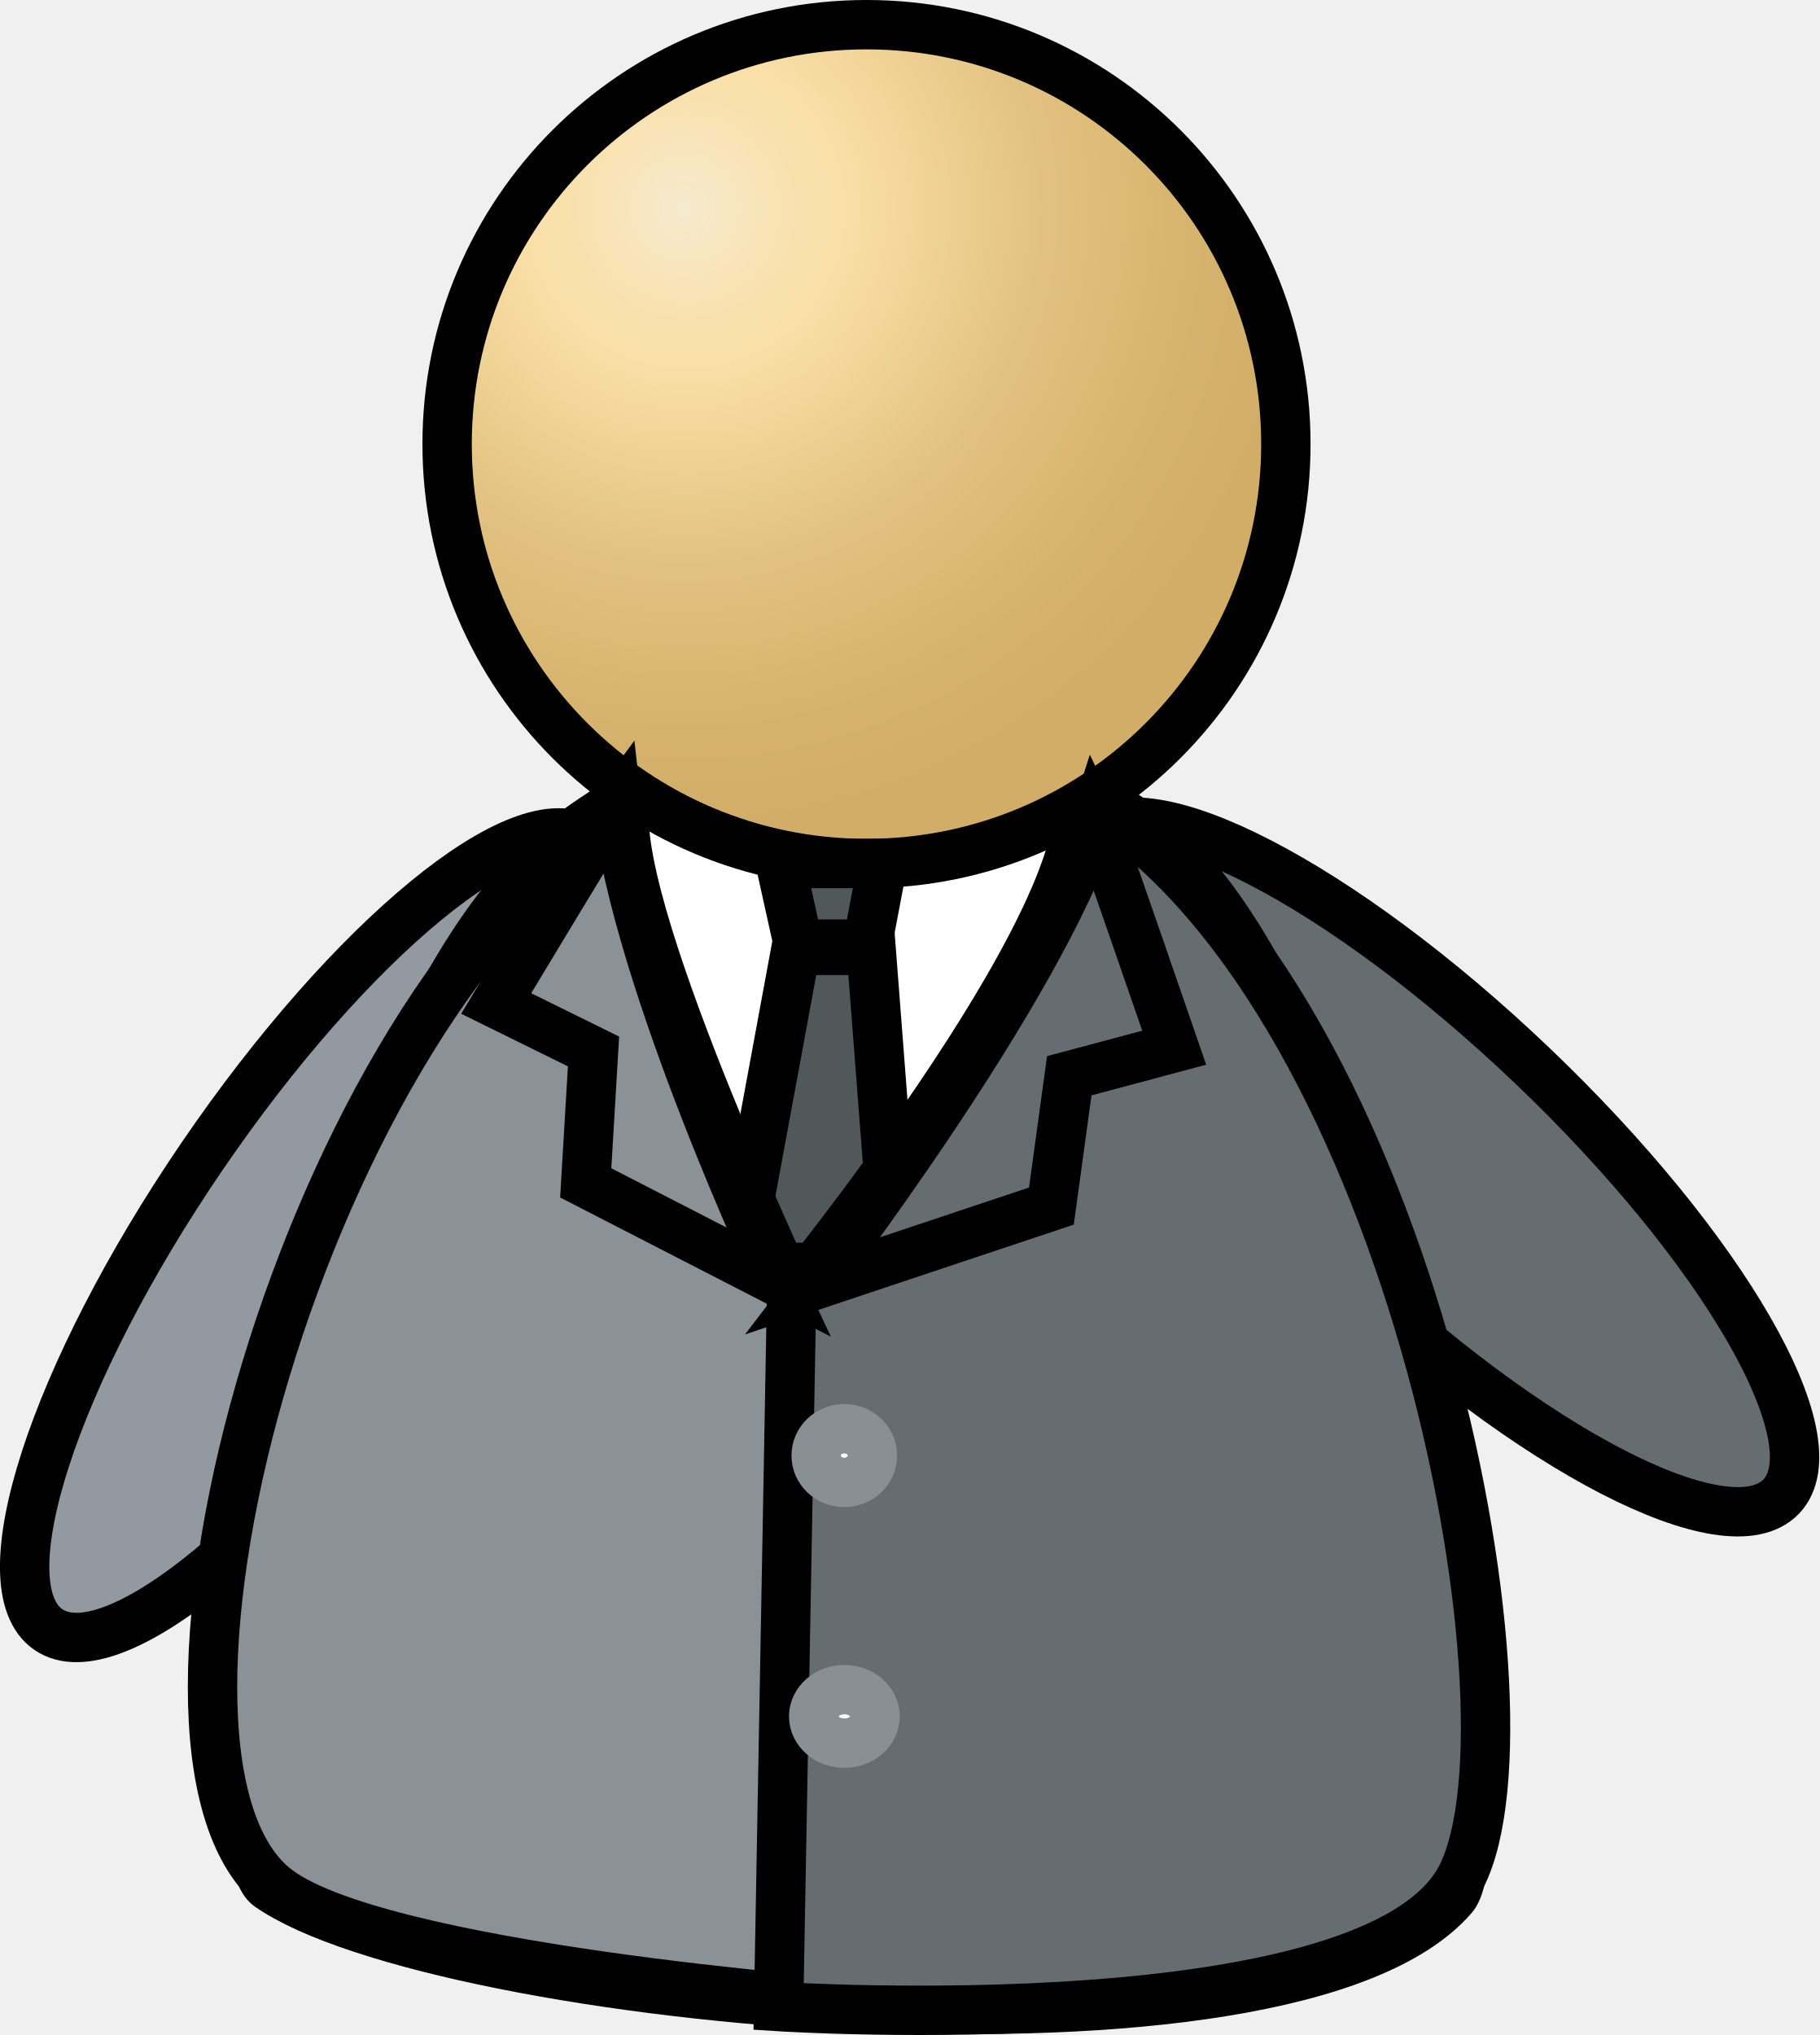
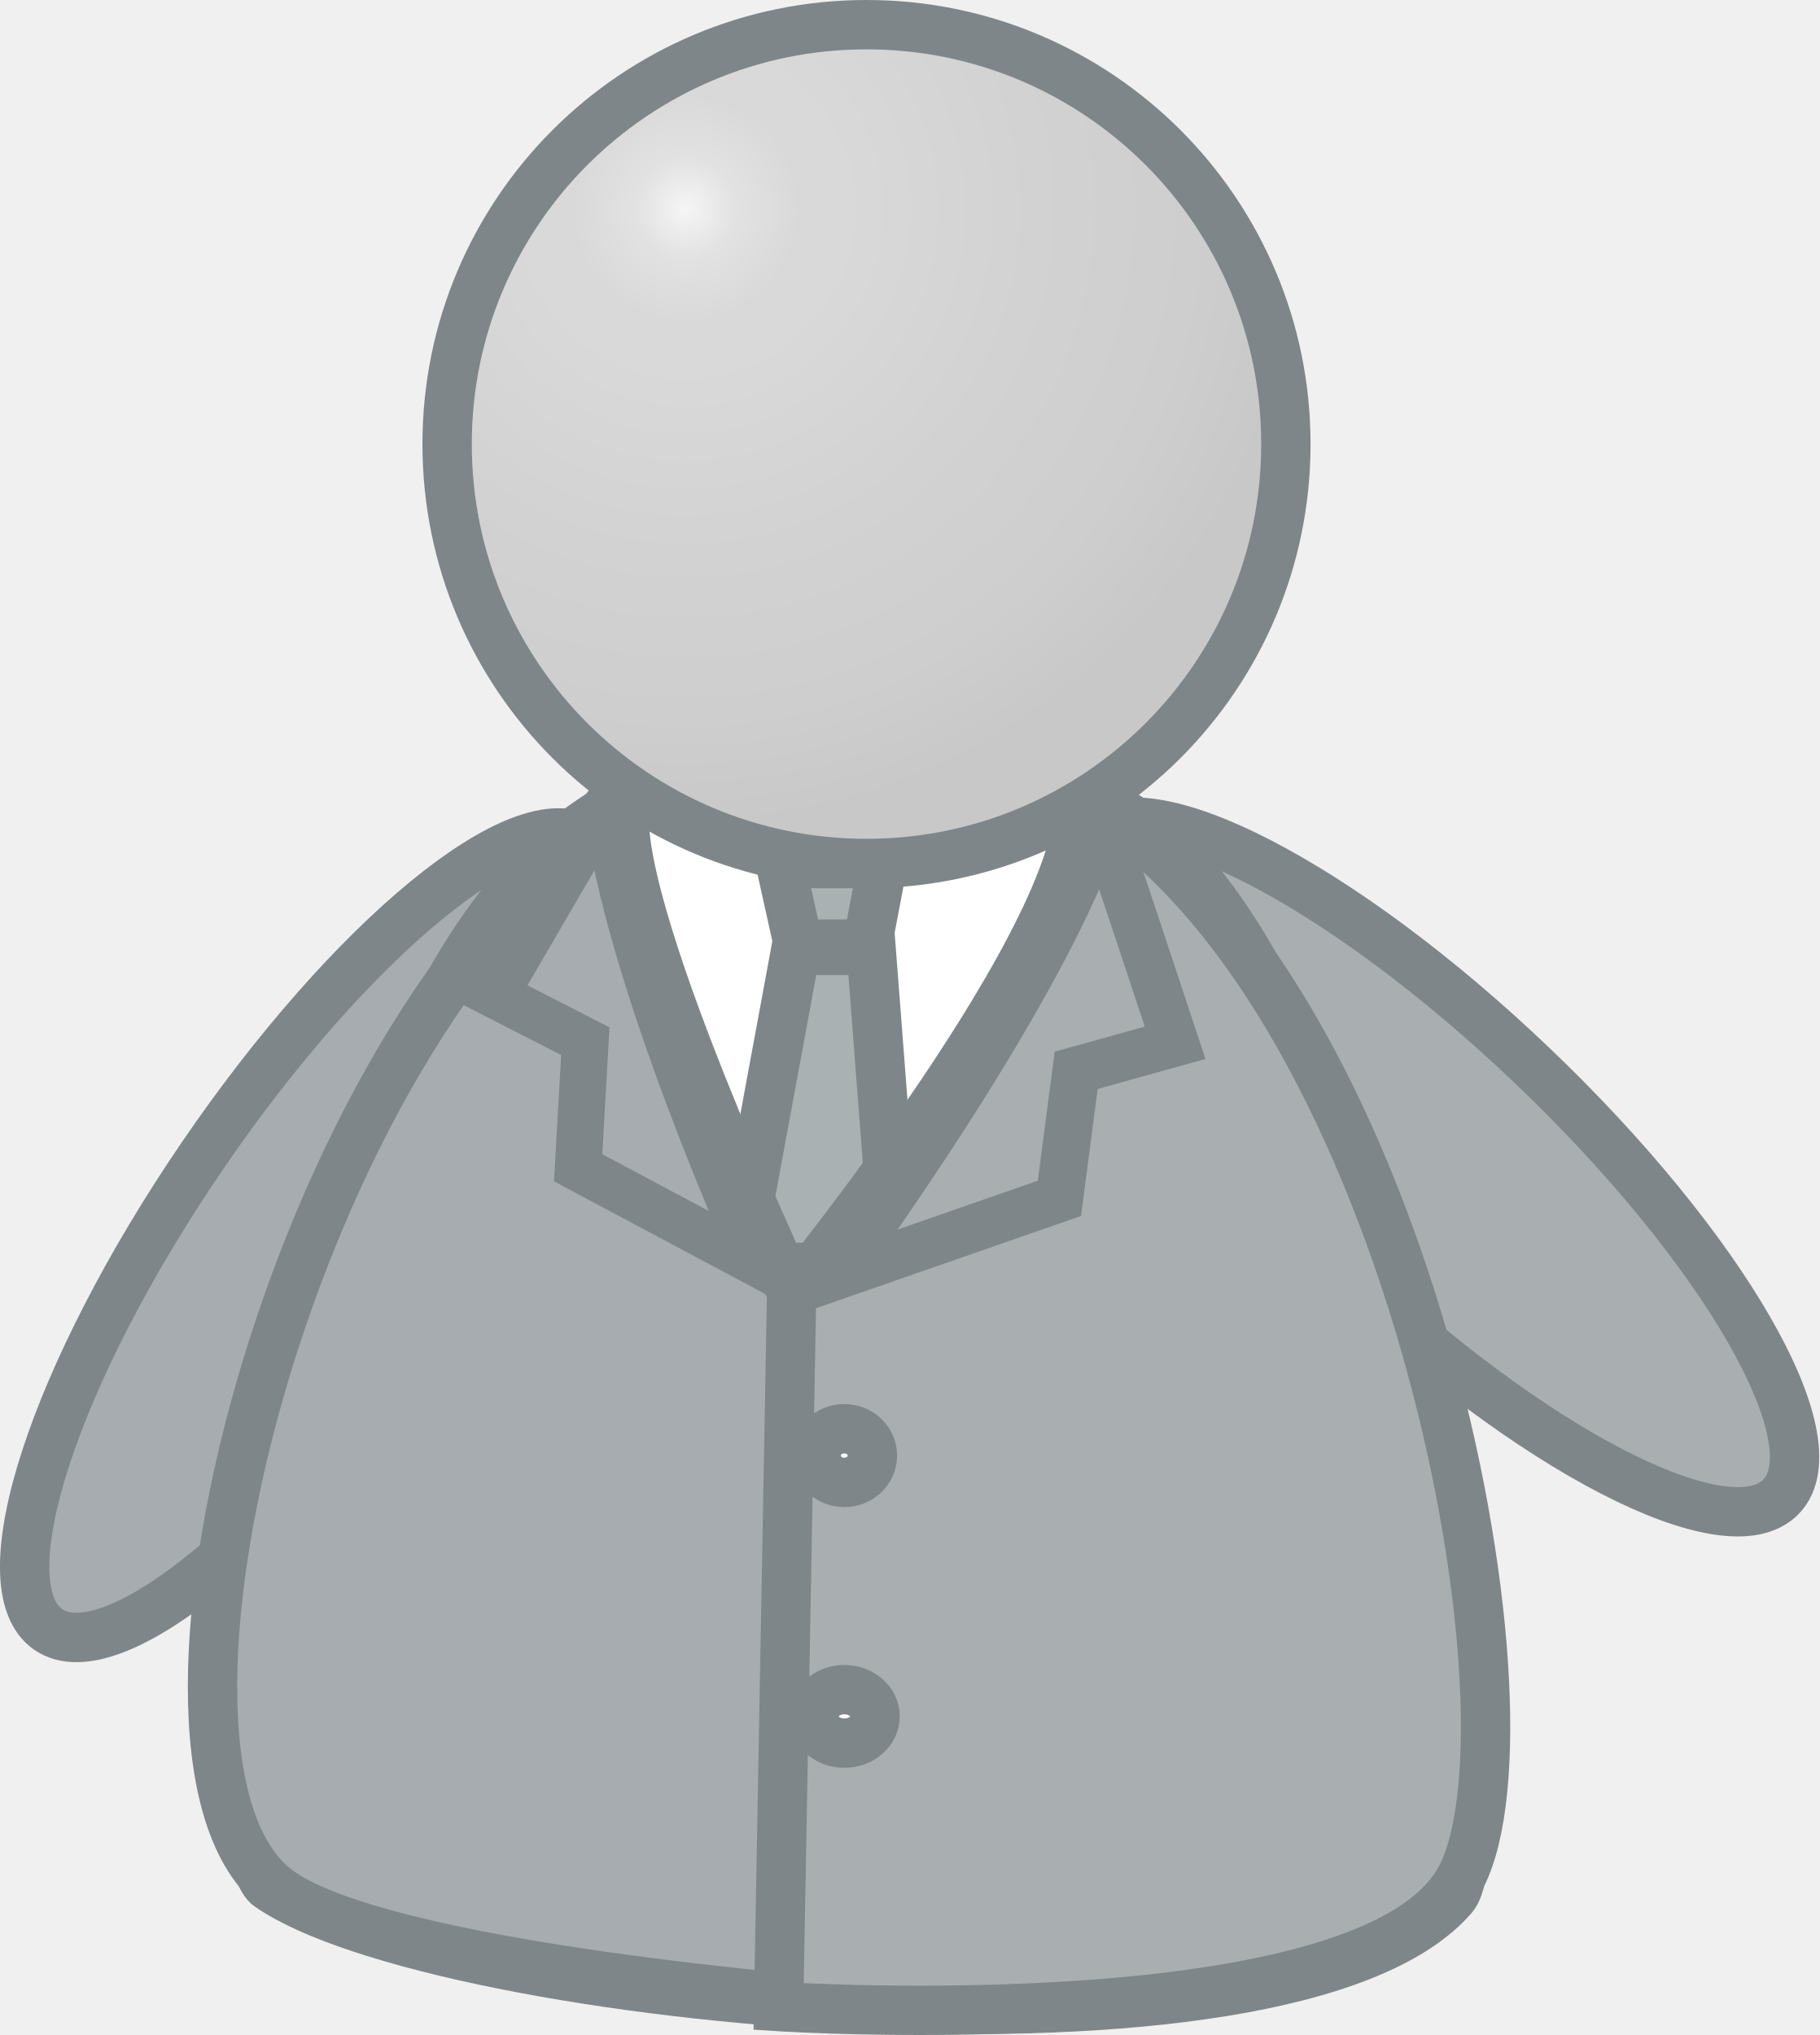
<svg xmlns="http://www.w3.org/2000/svg" version="1.1" id="Í_xBC__xB2_ã_x5F_1" width="18.428" height="20.612" viewBox="0 0 18.428 20.612" style="overflow:visible;enable-background:new 0 0 18.428 20.612;" xml:space="preserve">
-   <g>
-     <ellipse transform="matrix(-0.5635 0.8261 -0.8261 -0.5635 15.3635 16.9042)" style="fill:#9299A0;stroke:#000000;stroke-width:0.5;" cx="3.216" cy="12.511" rx="4.836" ry="1.416" />
-     <ellipse transform="matrix(0.7234 0.6904 -0.6904 0.7234 12.1838 -6.7727)" style="fill:#656D70;stroke:#000000;stroke-width:0.5;" cx="14.545" cy="11.82" rx="4.835" ry="1.416" />
-     <path style="fill:#FFFFFF;stroke:#000000;stroke-width:0.5;" d="M14.718,19.212c-1.659,1.921-10.275,1.087-11.993-0.105   c-0.665-0.46,0.388-8.703,3.082-10.672c2.003-1.464,4.002-1.263,5.699-0.104C14.044,10.067,15.262,18.581,14.718,19.212z" />
-     <polygon style="fill:#505859;stroke:#000000;stroke-width:0.5;" points="9.07,12.813 7.464,12.852 8.06,9.626 8.825,9.626  " />
-     <path style="fill:#8A9197;stroke:#000000;stroke-width:0.5;" d="M8.121,13.306c0,0-1.89-3.959-1.796-5.113   c-3.246,2.005-5.25,9.49-3.558,10.914c0.992,0.836,5.924,1.192,5.924,1.192L8.121,13.306z" />
-     <path style="fill:#656D70;stroke:#000000;stroke-width:0.5;" d="M8.018,13.133c0,0,3.064-3.757,2.909-5.097   c3.314,1.891,4.732,9.284,3.877,10.969c-0.868,1.708-6.917,1.319-6.917,1.319L8.018,13.133z" />
-     <radialGradient id="XMLID_2_" cx="6.946" cy="2.115" r="6.265" gradientUnits="userSpaceOnUse">
-       <stop offset="0.006" style="stop-color:#F5EACE" />
-       <stop offset="0.08" style="stop-color:#F8E6BF" />
-       <stop offset="0.184" style="stop-color:#F9E1AE" />
-       <stop offset="0.253" style="stop-color:#FAE0A7" />
-       <stop offset="0.563" style="stop-color:#E3C382" />
-       <stop offset="0.823" style="stop-color:#D6B36E" />
-       <stop offset="1" style="stop-color:#D2AD67" />
+   <defs id="defs45">
+     <radialGradient gradientUnits="userSpaceOnUse" r="6.265" cy="2.115" cx="6.946" id="XMLID_2_">
+       <stop id="stop18" style="stop-color:#f4f4f4;stop-opacity:1;" offset="0.006" />
+       <stop id="stop20" style="stop-color:#e2e2e2;stop-opacity:1;" offset="0.08" />
+       <stop id="stop22" style="stop-color:#d9d9d9;stop-opacity:1;" offset="0.184" />
+       <stop id="stop24" style="stop-color:#d9d9d9;stop-opacity:1;" offset="0.253" />
+       <stop id="stop26" style="stop-color:#d2d2d2;stop-opacity:1;" offset="0.563" />
+       <stop id="stop28" style="stop-color:#cecece;stop-opacity:1;" offset="0.823" />
+       <stop id="stop30" style="stop-color:#c8c8c8;stop-opacity:1;" offset="1" />
    </radialGradient>
-     <circle style="fill:url(#XMLID_2_);stroke:#000000;stroke-width:0.5;" cx="8.777" cy="4.498" r="4.248" />
-     <path style="fill:#656D70;stroke:#000000;stroke-width:0.5;" d="M11.091,8.306c0.026,0.052,0.803,2.306,0.803,2.306l-1.063,0.284   l-0.181,1.32L8.242,13.02C8.242,13.02,10.547,10.016,11.091,8.306z" />
-     <path style="fill:#8A9197;stroke:#000000;stroke-width:0.5;" d="M6.247,8.15c-0.035,0.046-1.221,2.014-1.221,2.014l0.986,0.486   l-0.079,1.331l1.945,1C7.878,12.981,6.447,9.934,6.247,8.15z" />
-     <ellipse style="fill:#FFFFFF;stroke:#888F95;stroke-width:0.5;" cx="8.552" cy="14.743" rx="0.285" ry="0.272" />
-     <ellipse style="fill:#FFFFFF;stroke:#888F95;stroke-width:0.5;" cx="8.553" cy="17.385" rx="0.311" ry="0.271" />
-     <polygon style="fill:#505859;stroke:#000000;stroke-width:0.5;" points="8.786,9.563 8.086,9.563 7.905,8.746 8.941,8.746  " />
+   </defs>
+   <g id="g3176">
+     <ellipse transform="matrix(-0.5635,0.8261,-0.8261,-0.5635,15.3635,16.9042)" style="fill:#a7acb1;stroke:#7f868a;stroke-width:0.5;stroke-opacity:1;fill-opacity:1" cx="3.216" cy="12.511" rx="4.836" ry="1.416" id="ellipse5" />
+     <ellipse transform="matrix(0.7234,0.6904,-0.6904,0.7234,12.1838,-6.7727)" style="fill:#a9afb1;stroke:#7f868a;stroke-width:0.5;stroke-opacity:1;fill-opacity:1" cx="14.545" cy="11.82" rx="4.835" ry="1.416" id="ellipse7" />
+     <path style="fill:white;stroke:#7f868a;stroke-width:0.5;stroke-opacity:1" d="M 14.718,19.212 C 13.059,21.133 4.443,20.299 2.725,19.107 C 2.06,18.647 3.113,10.404 5.807,8.435 C 7.81,6.971 9.809,7.172 11.506,8.331 C 14.044,10.067 15.262,18.581 14.718,19.212 z " id="path9" />
+     <polygon style="fill:#a9b1b2;stroke:#7f868a;stroke-width:0.5;stroke-opacity:1;fill-opacity:1" points="9.07,12.813 7.464,12.852 8.06,9.626 8.825,9.626 9.07,12.813 " id="polygon11" />
+     <path style="fill:#a7acb1;stroke:#7f868a;stroke-width:0.5;stroke-opacity:1;fill-opacity:1" d="M 8.121,13.306 C 8.121,13.306 6.231,9.347 6.325,8.193 C 3.079,10.198 1.075,17.683 2.767,19.107 C 3.759,19.943 8.691,20.299 8.691,20.299 L 8.121,13.306 z " id="path13" />
+     <path style="fill:#a9afb1;stroke:#7f868a;stroke-width:0.5;stroke-opacity:1;fill-opacity:1" d="M 8.018,13.133 C 8.018,13.133 11.082,9.376 10.927,8.036 C 14.241,9.927 15.659,17.32 14.804,19.005 C 13.936,20.713 7.887,20.324 7.887,20.324 L 8.018,13.133 z " id="path15" />
+     <path style="fill:#a9afb1;fill-opacity:1;stroke:#7f868a;stroke-width:0.481;stroke-linecap:square;stroke-opacity:1" d="M 11.146,8.297 C 11.171,8.348 11.903,10.562 11.903,10.562 L 10.901,10.841 L 10.731,12.138 L 8.461,12.928 C 8.461,12.928 10.634,9.977 11.146,8.297 z " id="path34" />
+     <path style="fill:#a7acb1;fill-opacity:1;stroke:#7f868a;stroke-width:0.473;stroke-linecap:square;stroke-linejoin:miter;stroke-opacity:1" d="M 6.148,8.137 C 6.115,8.181 5.013,10.077 5.013,10.077 L 5.929,10.546 L 5.856,11.828 L 7.664,12.792 C 7.664,12.792 6.333,9.856 6.148,8.137 z " id="path36" />
+     <ellipse style="fill:white;stroke:#7f868a;stroke-width:0.5;stroke-opacity:1" cx="8.552" cy="14.743" rx="0.285" ry="0.272" id="ellipse38" />
+     <ellipse style="fill:white;stroke:#7f868a;stroke-width:0.5;stroke-opacity:1" cx="8.553" cy="17.385" rx="0.311" ry="0.271" id="ellipse40" />
+     <polygon style="fill:#a9b1b2;stroke:#7f868a;stroke-width:0.5;stroke-opacity:1;fill-opacity:1" points="8.786,9.563 8.086,9.563 7.905,8.746 8.941,8.746 8.786,9.563 " id="polygon42" />
+     <circle style="fill:url(#XMLID_2_);stroke:#7f868a;stroke-width:0.5;stroke-opacity:1" cx="8.777" cy="4.498" r="4.248" id="circle32" />
  </g>
</svg>
